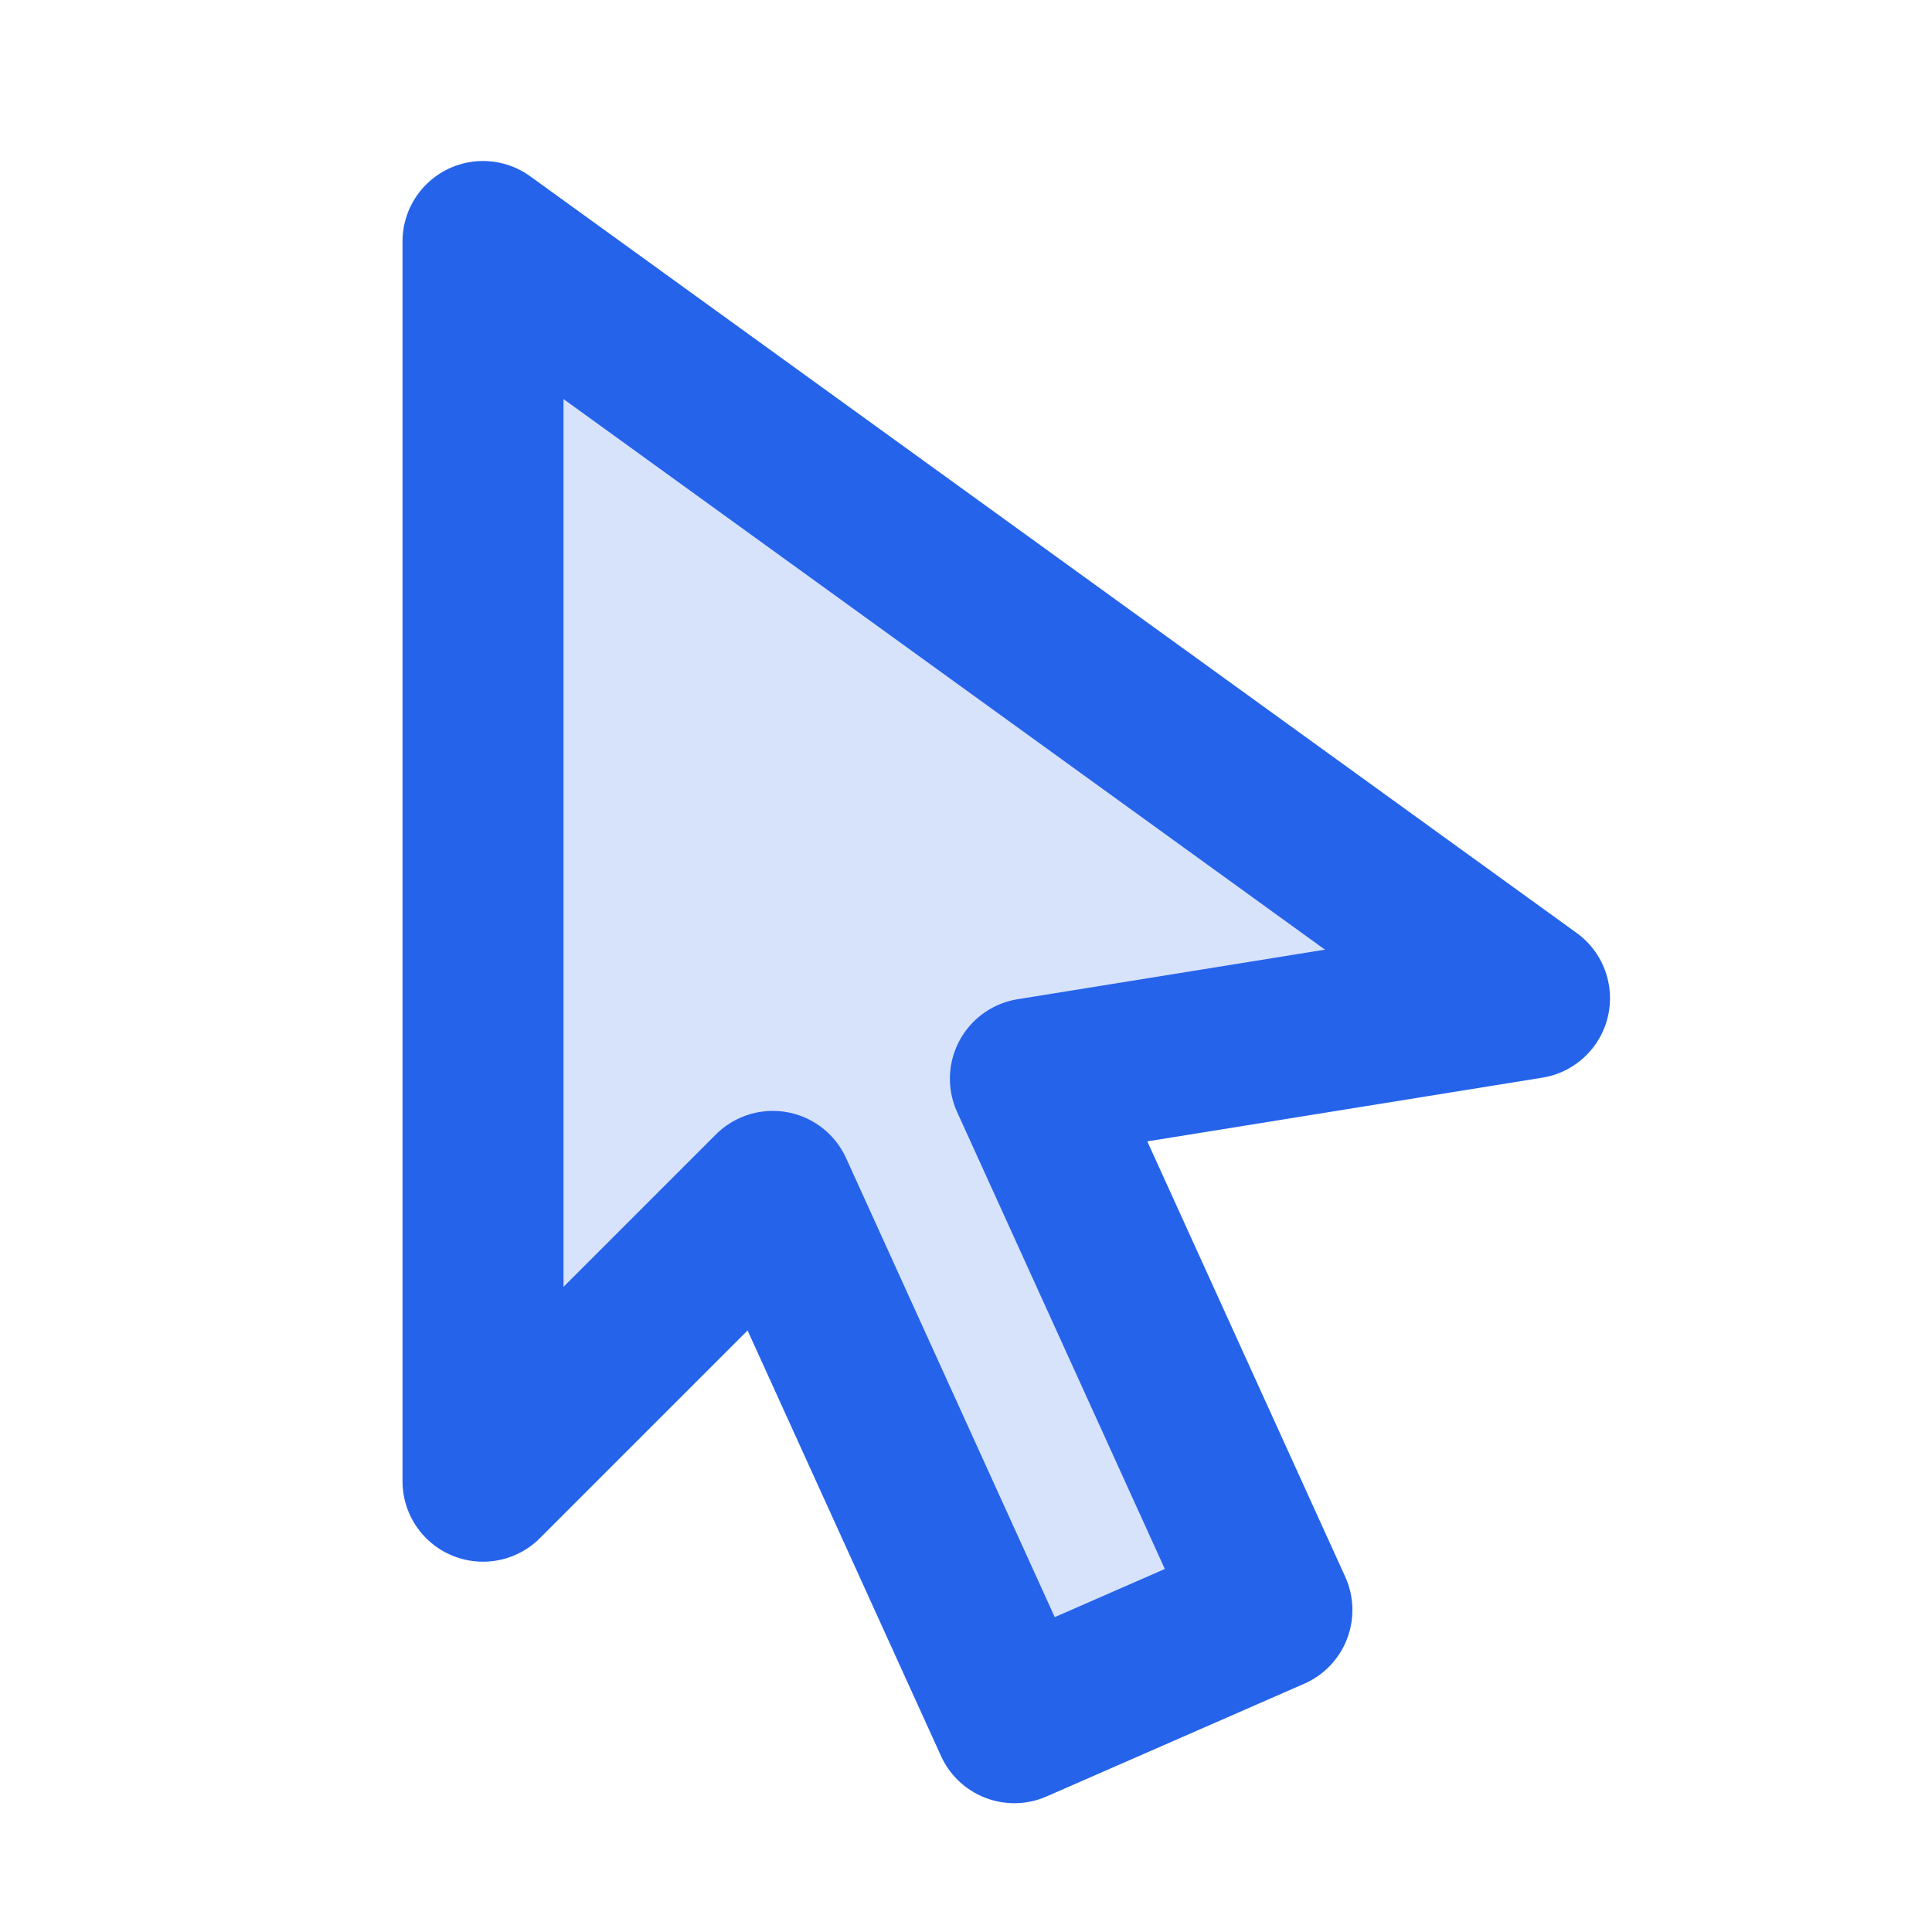
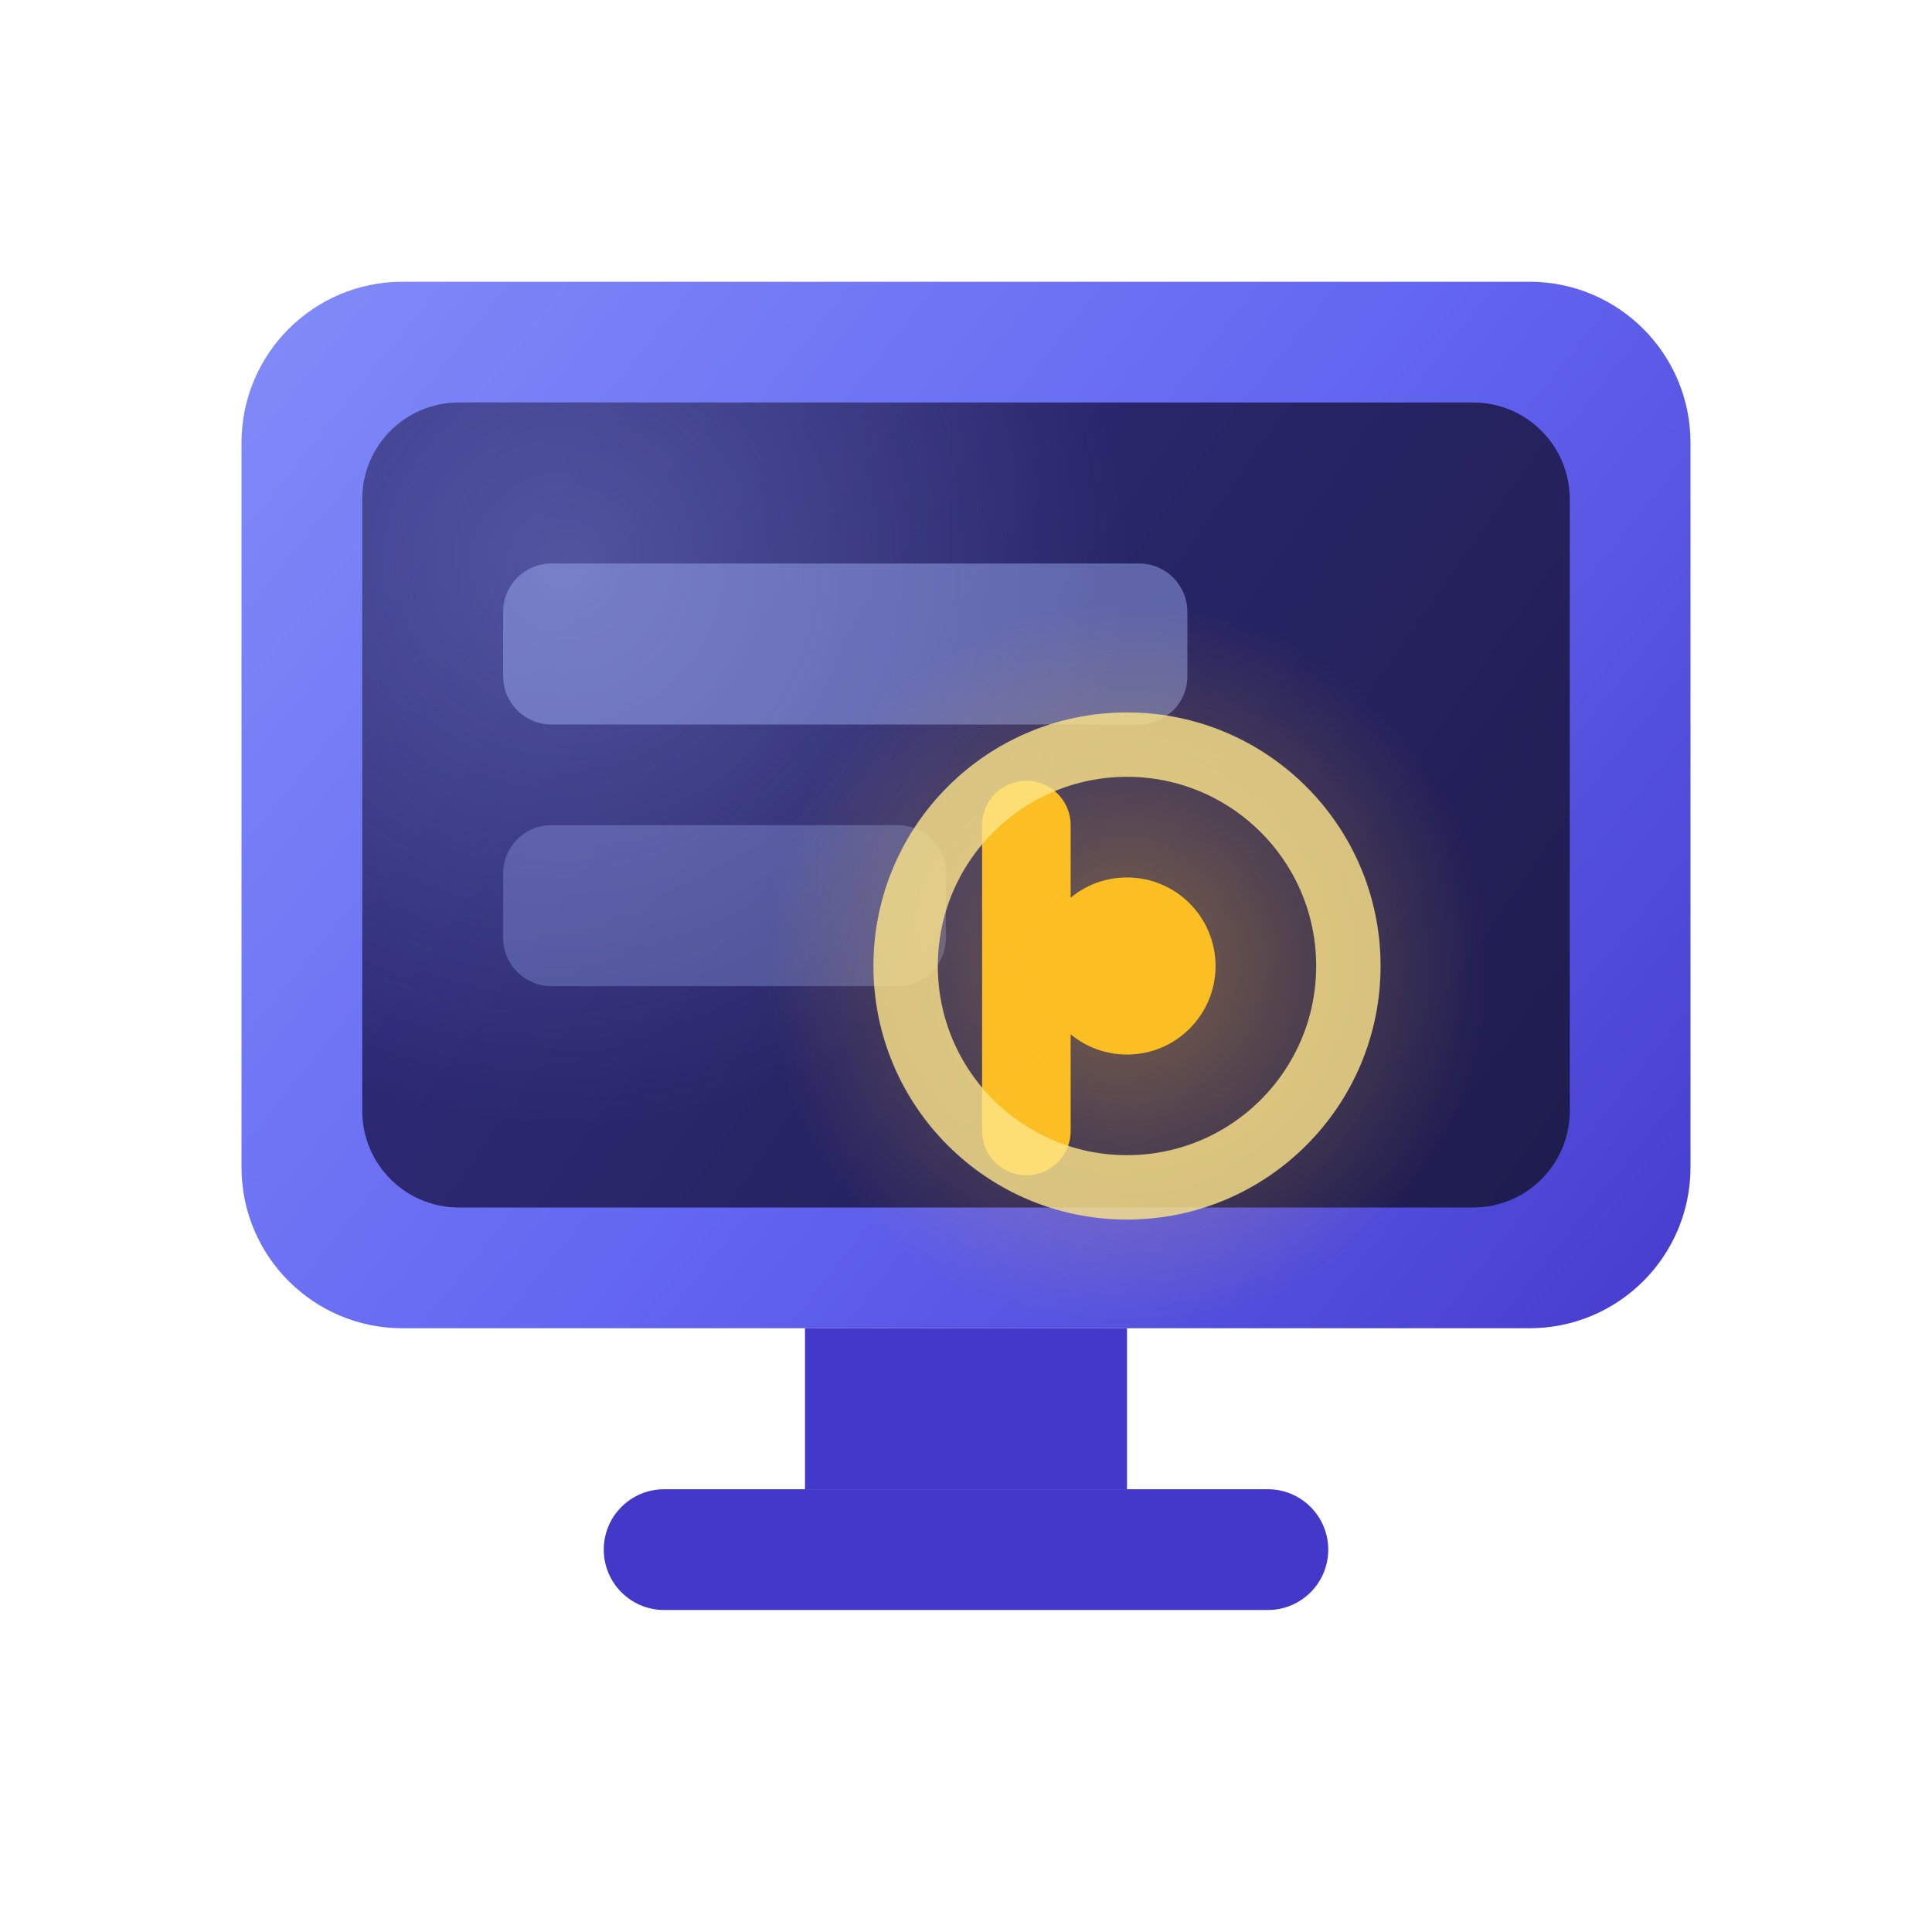
- <svg xmlns="http://www.w3.org/2000/svg" width="12" height="12" viewBox="0 0 12 12" fill="none" stroke="#2563EB" stroke-width="1" stroke-linecap="round" stroke-linejoin="round">
-   <path d="M3 1.5 9.5 6.2 6.4 6.7 7.9 10 6.3 10.7 4.8 7.4 3 9.2z" fill="#2563EB" fill-opacity="0.18" />
+ <svg xmlns="http://www.w3.org/2000/svg" width="48" height="48" viewBox="0 0 48 48" fill="none">
+   <defs>
+     <linearGradient id="frame" x1="6" y1="7" x2="42" y2="36" gradientUnits="userSpaceOnUse">
+       <stop offset="0" stop-color="#818CF8" />
+       <stop offset="0.5" stop-color="#6366F1" />
+       <stop offset="1" stop-color="#4338CA" />
+     </linearGradient>
+     <linearGradient id="screen" x1="9" y1="11" x2="39" y2="32" gradientUnits="userSpaceOnUse">
+       <stop offset="0" stop-color="#312E81" />
+       <stop offset="1" stop-color="#1E1B4B" />
+     </linearGradient>
+     <radialGradient id="cathode" cx="14" cy="14" r="14" gradientUnits="userSpaceOnUse">
+       <stop offset="0" stop-color="#A5B4FC" stop-opacity="0.3" />
+       <stop offset="1" stop-color="#A5B4FC" stop-opacity="0" />
+     </radialGradient>
+     <radialGradient id="glow" cx="28" cy="24" r="9" gradientUnits="userSpaceOnUse">
+       <stop offset="0" stop-color="#FBBF24" stop-opacity="0.4" />
+       <stop offset="1" stop-color="#FBBF24" stop-opacity="0" />
+     </radialGradient>
+   </defs>
+   <rect x="6" y="7" width="36" height="26" rx="4" fill="url(#frame)" />
+   <rect x="9" y="10" width="30" height="20" rx="2.4" fill="url(#screen)" />
+   <rect x="9" y="10" width="30" height="20" rx="2.4" fill="url(#cathode)" />
+   <rect x="20" y="33" width="8" height="4" fill="#4338CA" />
+   <rect x="15" y="37" width="18" height="3" rx="1.5" fill="#4338CA" />
+   <rect x="12.5" y="14" width="17" height="4" rx="1.2" fill="#A5B4FC" fill-opacity="0.45" />
+   <rect x="12.5" y="20.5" width="11" height="4" rx="1.2" fill="#A5B4FC" fill-opacity="0.3" />
+   <path d="M25.5 20.5v7.6" stroke="#FBBF24" stroke-width="2.2" stroke-linecap="round" />
+   <circle cx="28" cy="24" r="9" fill="url(#glow)" />
+   <circle cx="28" cy="24" r="5.5" stroke="#FDE68A" stroke-width="1.6" stroke-opacity="0.8" fill="none" />
+   <circle cx="28" cy="24" r="2.2" fill="#FBBF24" />
</svg>
